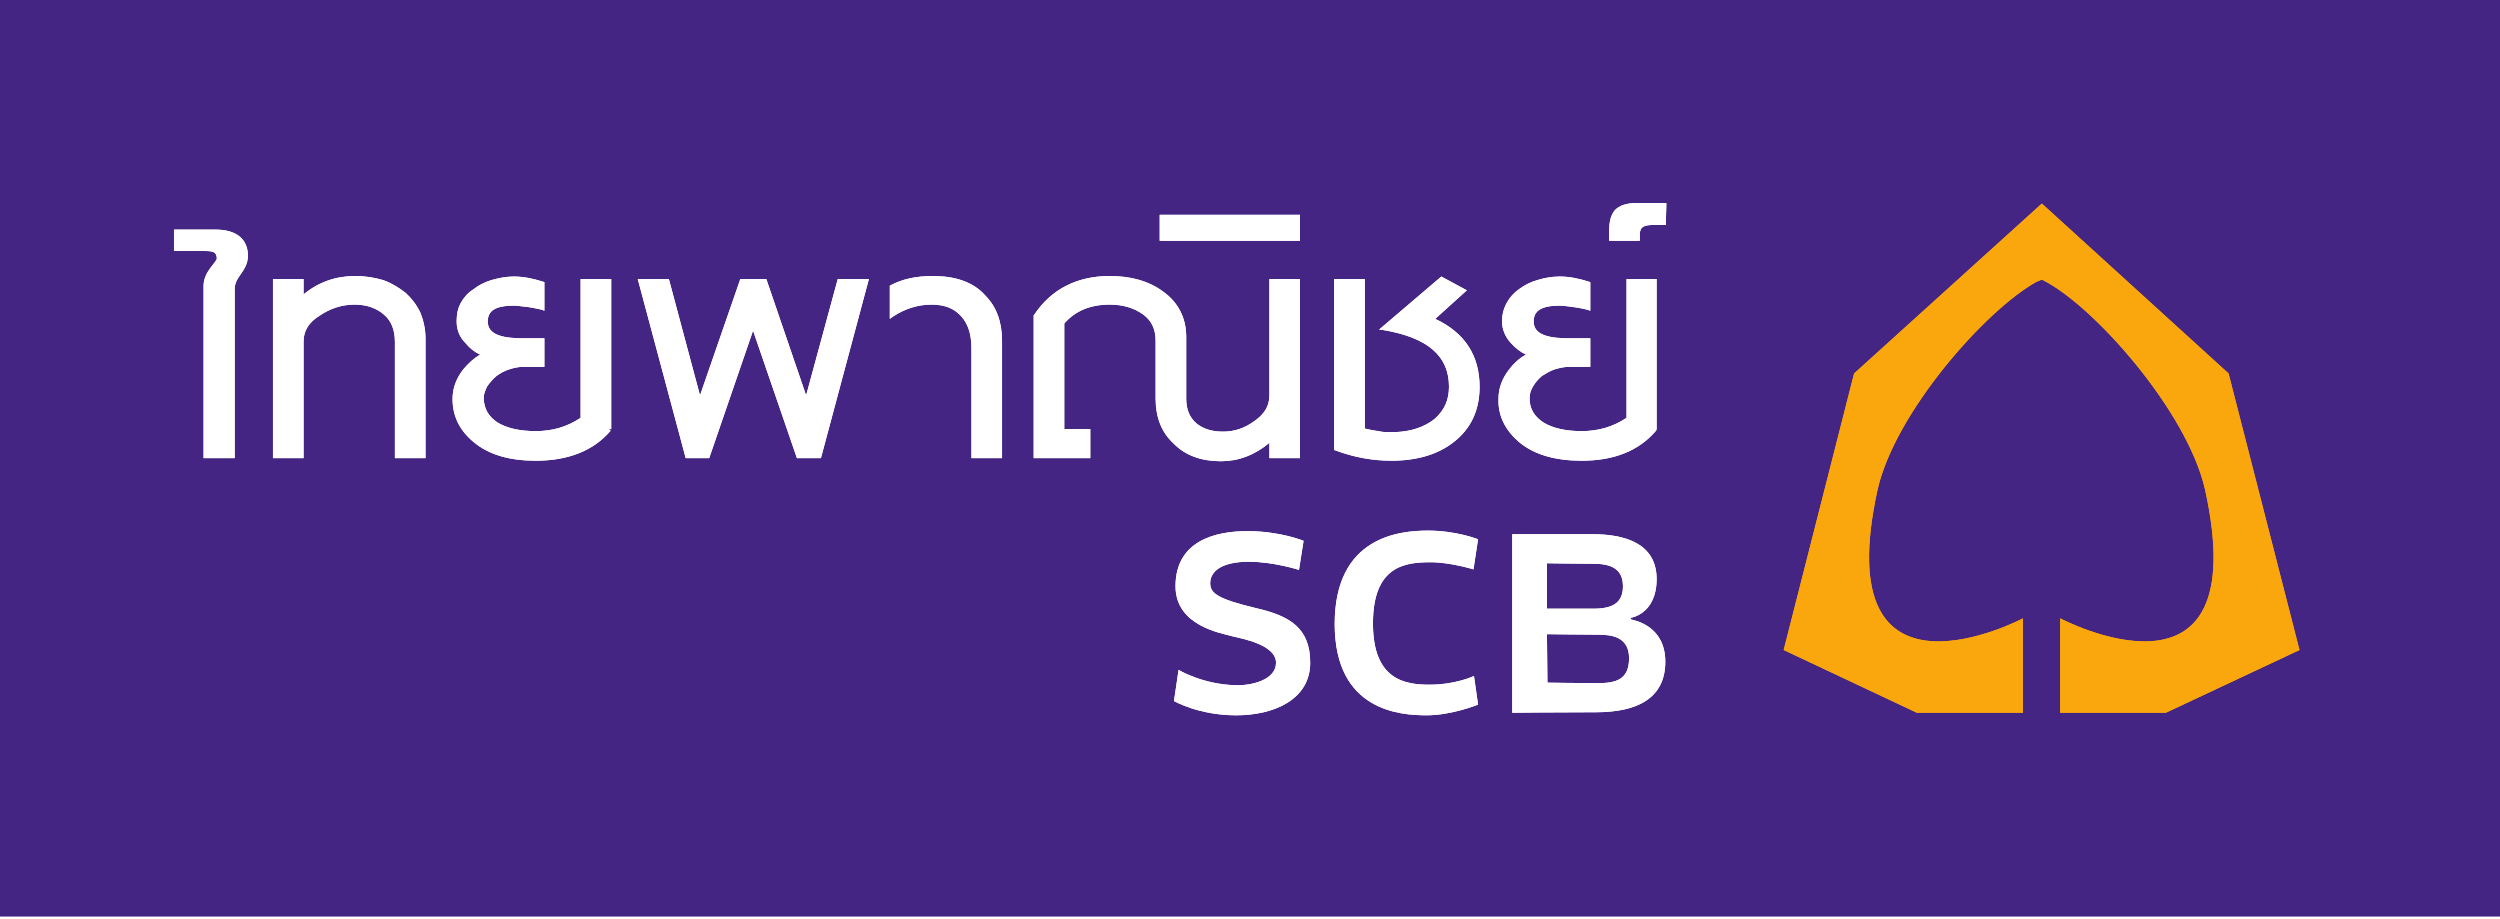
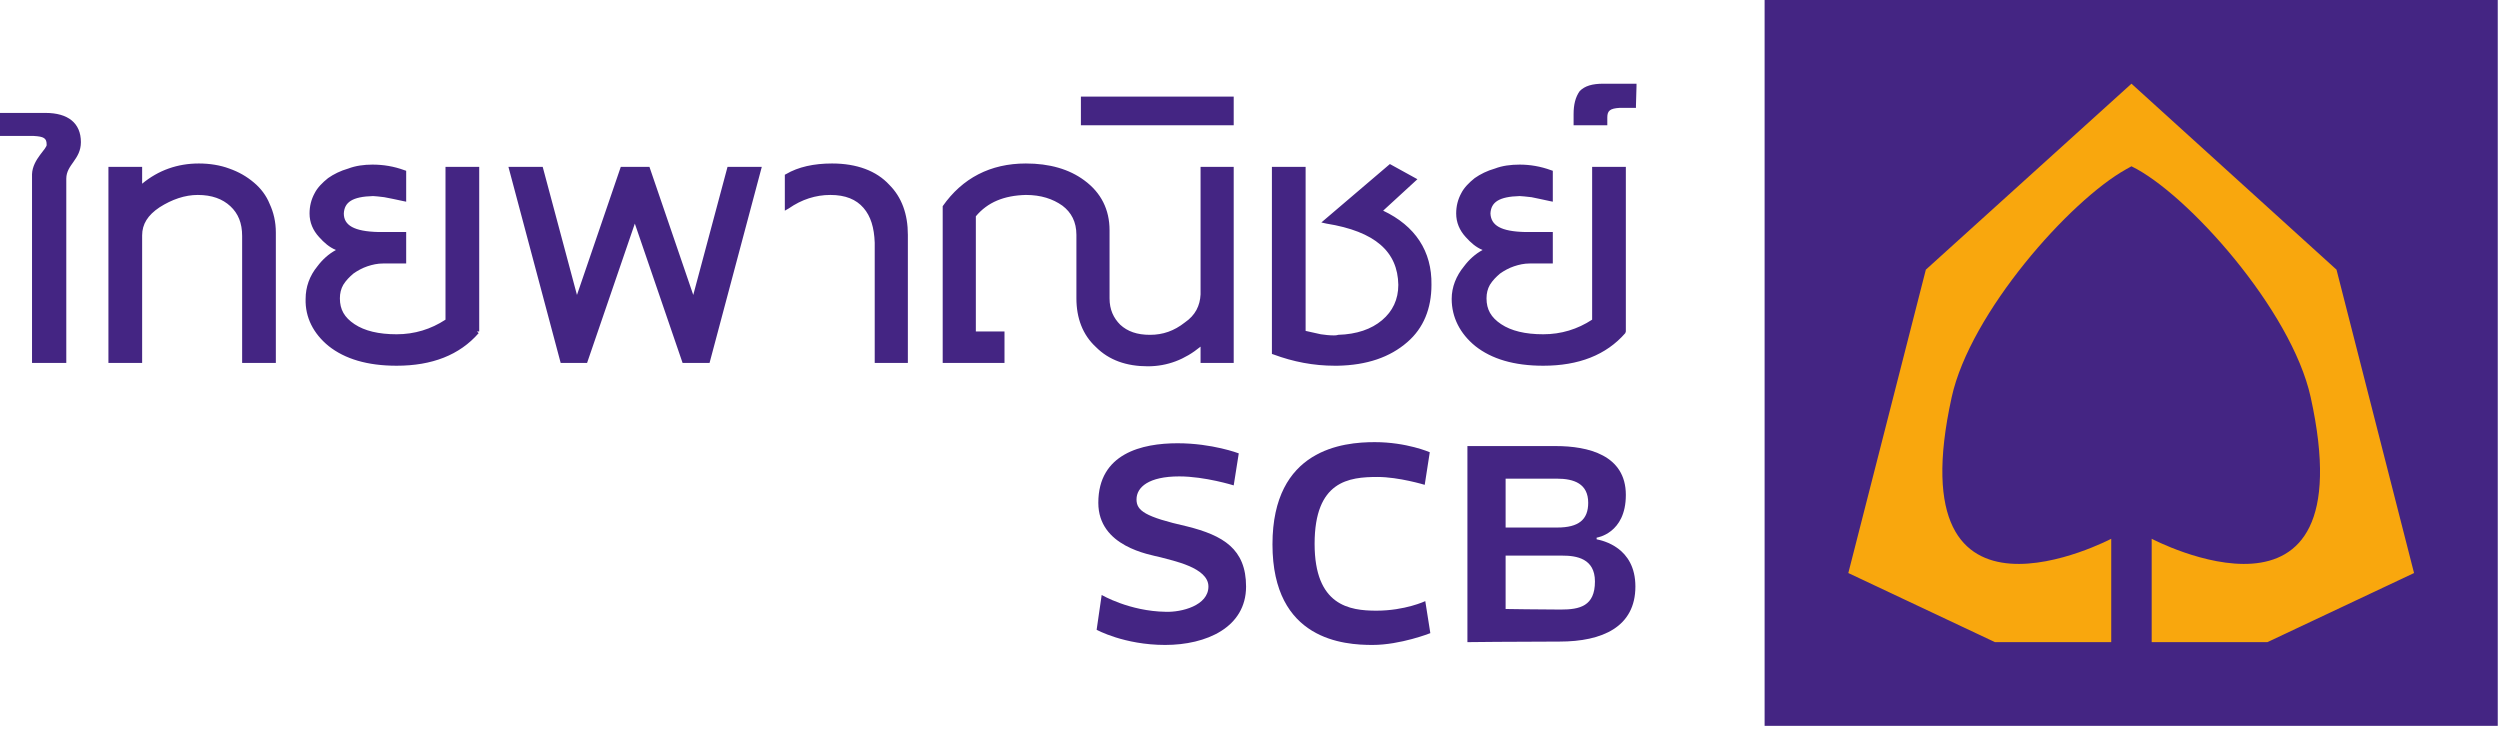
- <svg xmlns="http://www.w3.org/2000/svg" xmlns:ns1="http://xml.openoffice.org/svg/export" version="1.2" width="49mm" height="18mm" viewBox="0 0 4900 1800" preserveAspectRatio="xMidYMid" fill-rule="evenodd" stroke-width="28.222" stroke-linejoin="round" xml:space="preserve">
+ <svg xmlns="http://www.w3.org/2000/svg" xmlns:ns1="http://xml.openoffice.org/svg/export" version="1.2" width="44.5mm" height="13mm" viewBox="0 0 4450 1300" preserveAspectRatio="xMidYMid" fill-rule="evenodd" stroke-width="28.222" stroke-linejoin="round" xml:space="preserve">
  <defs class="ClipPathGroup">
    <clipPath id="presentation_clip_path" clipPathUnits="userSpaceOnUse">
-       <rect x="0" y="0" width="4900" height="1800" />
+       <rect x="0" y="0" width="4450" height="1300" />
    </clipPath>
    <clipPath id="presentation_clip_path_shrink" clipPathUnits="userSpaceOnUse">
-       <rect x="4" y="1" width="4891" height="1797" />
+       <rect x="4" y="1" width="4442" height="1298" />
    </clipPath>
  </defs>
  <defs class="TextShapeIndex">
-     <g ns1:slide="id1" ns1:id-list="id3 id4 id5 id6 id7 id8 id9 id10 id11 id12 id13 id14" />
+     <g ns1:slide="id1" ns1:id-list="id3 id4 id5 id6 id7 id8" />
  </defs>
  <defs class="EmbeddedBulletChars">
    <g id="bullet-char-template-57356" transform="scale(0.0004882812,-0.0004882812)">
      <path d="M 580,1141 L 1163,571 580,0 -4,571 580,1141 Z" />
    </g>
    <g id="bullet-char-template-57354" transform="scale(0.0004882812,-0.0004882812)">
      <path d="M 8,1128 L 1137,1128 1137,0 8,0 8,1128 Z" />
    </g>
    <g id="bullet-char-template-10146" transform="scale(0.0004882812,-0.0004882812)">
      <path d="M 174,0 L 602,739 174,1481 1456,739 174,0 Z M 1358,739 L 309,1346 659,739 1358,739 Z" />
    </g>
    <g id="bullet-char-template-10132" transform="scale(0.0004882812,-0.0004882812)">
      <path d="M 2015,739 L 1276,0 717,0 1260,543 174,543 174,936 1260,936 717,1481 1274,1481 2015,739 Z" />
    </g>
    <g id="bullet-char-template-10007" transform="scale(0.0004882812,-0.0004882812)">
      <path d="M 0,-2 C -7,14 -16,27 -25,37 L 356,567 C 262,823 215,952 215,954 215,979 228,992 255,992 264,992 276,990 289,987 310,991 331,999 354,1012 L 381,999 492,748 772,1049 836,1024 860,1049 C 881,1039 901,1025 922,1006 886,937 835,863 770,784 769,783 710,716 594,584 L 774,223 C 774,196 753,168 711,139 L 727,119 C 717,90 699,76 672,76 641,76 570,178 457,381 L 164,-76 C 142,-110 111,-127 72,-127 30,-127 9,-110 8,-76 1,-67 -2,-52 -2,-32 -2,-23 -1,-13 0,-2 Z" />
    </g>
    <g id="bullet-char-template-10004" transform="scale(0.0004882812,-0.0004882812)">
      <path d="M 285,-33 C 182,-33 111,30 74,156 52,228 41,333 41,471 41,549 55,616 82,672 116,743 169,778 240,778 293,778 328,747 346,684 L 369,508 C 377,444 397,411 428,410 L 1163,1116 C 1174,1127 1196,1133 1229,1133 1271,1133 1292,1118 1292,1087 L 1292,965 C 1292,929 1282,901 1262,881 L 442,47 C 390,-6 338,-33 285,-33 Z" />
    </g>
    <g id="bullet-char-template-9679" transform="scale(0.0004882812,-0.0004882812)">
      <path d="M 813,0 C 632,0 489,54 383,161 276,268 223,411 223,592 223,773 276,916 383,1023 489,1130 632,1184 813,1184 992,1184 1136,1130 1245,1023 1353,916 1407,772 1407,592 1407,412 1353,268 1245,161 1136,54 992,0 813,0 Z" />
    </g>
    <g id="bullet-char-template-8226" transform="scale(0.0004882812,-0.0004882812)">
      <path d="M 346,457 C 273,457 209,483 155,535 101,586 74,649 74,723 74,796 101,859 155,911 209,963 273,989 346,989 419,989 480,963 531,910 582,859 608,796 608,723 608,648 583,586 532,535 482,483 420,457 346,457 Z" />
    </g>
    <g id="bullet-char-template-8211" transform="scale(0.0004882812,-0.0004882812)">
      <path d="M -4,459 L 1135,459 1135,606 -4,606 -4,459 Z" />
    </g>
    <g id="bullet-char-template-61548" transform="scale(0.0004882812,-0.0004882812)">
      <path d="M 173,740 C 173,903 231,1043 346,1159 462,1274 601,1332 765,1332 928,1332 1067,1274 1183,1159 1299,1043 1357,903 1357,740 1357,577 1299,437 1183,322 1067,206 928,148 765,148 601,148 462,206 346,322 231,437 173,577 173,740 Z" />
    </g>
  </defs>
  <defs class="TextEmbeddedBitmaps" />
  <g>
    <g id="id2" class="Master_Slide">
      <g id="bg-id2" class="Background" />
      <g id="bo-id2" class="BackgroundObjects" />
    </g>
  </g>
  <g class="SlideGroup">
    <g>
      <g id="container-id1">
        <g id="id1" class="Slide" clip-path="url(#presentation_clip_path)">
          <g class="Page">
            <g class="com.sun.star.drawing.PolyPolygonShape">
              <g id="id3">
-                 <rect class="BoundingBox" stroke="none" fill="none" x="0" y="0" width="4907" height="1797" />
-                 <path fill="rgb(68,37,131)" stroke="none" d="M 0,0 L 4906,0 4906,1796 0,1796 0,0 Z" />
+                 <rect class="BoundingBox" stroke="none" fill="none" x="3141" y="0" width="1306" height="1293" />
+                 <path fill="rgb(68,37,131)" stroke="none" d="M 4446,1292 L 3141,1292 3141,0 4446,0 4446,1292 Z" />
              </g>
            </g>
-             <g class="com.sun.star.drawing.PolyPolygonShape">
+             <g class="com.sun.star.drawing.ClosedBezierShape">
              <g id="id4">
-                 <rect class="BoundingBox" stroke="none" fill="none" x="0" y="0" width="4907" height="1797" />
-                 <path fill="rgb(68,37,131)" stroke="none" d="M 0,0 L 4906,0 4906,1796 0,1796 0,0 Z" />
+                 <rect class="BoundingBox" stroke="none" fill="none" x="1952" y="789" width="267" height="360" />
+                 <path fill="rgb(68,37,131)" stroke="none" d="M 2196,864 L 2205,807 C 2205,807 2158,789 2096,789 2033,789 1955,807 1955,895 1955,973 2046,987 2066,992 2087,998 2151,1010 2151,1044 2151,1078 2103,1090 2075,1089 2010,1088 1961,1059 1961,1059 L 1952,1121 C 1952,1121 2001,1148 2074,1148 2147,1148 2218,1117 2218,1044 2218,977 2177,953 2113,937 2038,920 2023,909 2023,889 2023,867 2045,848 2099,848 2145,848 2196,864 2196,864 Z" />
              </g>
            </g>
            <g class="com.sun.star.drawing.ClosedBezierShape">
              <g id="id5">
-                 <rect class="BoundingBox" stroke="none" fill="none" x="2301" y="1041" width="268" height="363" />
-                 <path fill="rgb(255,255,255)" stroke="none" d="M 2546,1117 L 2555,1060 C 2555,1060 2509,1041 2445,1041 2382,1041 2304,1060 2304,1149 2304,1227 2394,1241 2415,1247 2436,1252 2501,1264 2501,1299 2501,1333 2452,1344 2423,1343 2358,1342 2310,1313 2310,1313 L 2301,1374 C 2301,1374 2349,1402 2423,1402 2497,1402 2568,1371 2568,1299 2568,1231 2528,1207 2462,1192 2387,1174 2372,1163 2372,1143 2372,1120 2394,1101 2448,1101 2496,1101 2546,1117 2546,1117 Z" />
+                 <rect class="BoundingBox" stroke="none" fill="none" x="2265" y="787" width="282" height="362" />
+                 <path fill="rgb(68,37,131)" stroke="none" d="M 2536,863 L 2545,805 C 2545,805 2504,787 2447,787 2391,787 2265,799 2265,969 2265,1140 2393,1148 2443,1148 2493,1148 2546,1127 2546,1127 L 2537,1070 C 2537,1070 2501,1087 2450,1087 2402,1087 2340,1078 2340,968 2340,856 2401,849 2452,849 2490,849 2536,863 2536,863 Z" />
              </g>
            </g>
            <g class="com.sun.star.drawing.ClosedBezierShape">
              <g id="id6">
-                 <rect class="BoundingBox" stroke="none" fill="none" x="2616" y="1039" width="282" height="364" />
-                 <path fill="rgb(255,255,255)" stroke="none" d="M 2888,1116 L 2897,1057 C 2897,1057 2855,1040 2799,1040 2744,1040 2616,1051 2616,1223 2616,1394 2745,1402 2796,1402 2846,1402 2897,1381 2897,1381 L 2889,1325 C 2889,1325 2853,1342 2802,1342 2754,1342 2691,1333 2691,1222 2691,1109 2754,1102 2804,1102 2843,1102 2888,1116 2888,1116 Z" />
+                 <rect class="BoundingBox" stroke="none" fill="none" x="2612" y="794" width="300" height="350" />
+                 <path fill="rgb(68,37,131)" stroke="none" d="M 2778,1085 C 2745,1085 2680,1084 2680,1084 L 2680,989 C 2680,989 2756,989 2781,989 2806,989 2839,994 2839,1035 2839,1079 2812,1085 2778,1085 Z M 2680,852 C 2680,852 2741,852 2771,852 2802,852 2827,861 2827,895 2827,925 2810,939 2772,939 2733,939 2680,939 2680,939 L 2680,852 Z M 2842,960 L 2842,957 C 2842,957 2894,950 2894,881 2894,810 2827,794 2769,794 L 2612,794 2612,1143 C 2612,1143 2698,1142 2776,1142 2852,1142 2911,1116 2911,1044 2911,974 2852,962 2842,960 Z" />
              </g>
            </g>
            <g class="com.sun.star.drawing.ClosedBezierShape">
              <g id="id7">
-                 <rect class="BoundingBox" stroke="none" fill="none" x="2964" y="1047" width="301" height="351" />
-                 <path fill="rgb(255,255,255)" stroke="none" d="M 3131,1339 C 3098,1339 3033,1338 3033,1338 L 3032,1243 C 3032,1243 3109,1244 3134,1244 3160,1244 3193,1249 3193,1290 3193,1333 3166,1339 3131,1339 Z M 3032,1104 C 3032,1104 3093,1105 3124,1105 3156,1105 3181,1114 3181,1149 3181,1179 3164,1193 3124,1193 3086,1193 3032,1193 3032,1193 L 3032,1104 Z M 3196,1214 L 3196,1211 C 3196,1211 3247,1204 3247,1135 3247,1063 3181,1047 3121,1047 L 2964,1047 2964,1397 C 2964,1397 3051,1396 3128,1396 3207,1396 3264,1370 3264,1297 3264,1228 3206,1216 3196,1214 Z" />
+                 <rect class="BoundingBox" stroke="none" fill="none" x="0" y="148" width="2914" height="505" />
+                 <path fill="rgb(68,37,131)" stroke="none" d="M 2462,375 L 2523,319 2474,292 2352,396 2361,398 C 2448,412 2488,448 2489,507 2489,533 2479,554 2460,570 2441,586 2415,595 2382,596 2379,597 2376,597 2374,597 2366,597 2358,596 2351,595 2342,593 2333,591 2324,589 L 2324,297 2264,297 2264,630 2267,631 C 2302,644 2338,651 2376,651 L 2381,651 C 2433,650 2474,636 2505,609 2534,584 2548,549 2548,507 2549,447 2519,402 2462,375 Z M 2137,524 C 2136,544 2128,561 2109,574 2090,589 2070,596 2047,596 2024,596 2007,590 1994,578 1982,566 1975,551 1975,531 L 1975,410 C 1975,373 1960,343 1930,321 1903,301 1868,291 1826,291 1763,291 1713,317 1678,367 L 1678,368 1678,646 1788,646 1788,590 1737,590 1737,385 C 1758,360 1787,348 1826,347 1853,347 1874,354 1891,366 1907,378 1916,395 1916,418 L 1916,531 C 1916,566 1927,596 1951,618 1974,641 2005,652 2043,652 2078,652 2109,640 2137,617 L 2137,646 2196,646 2196,297 2137,297 2137,524 Z M 2854,149 C 2834,149 2821,153 2812,162 2804,173 2801,187 2801,203 L 2801,223 2861,223 2861,209 C 2861,197 2866,193 2883,192 L 2912,192 2912,188 2913,153 2913,149 2854,149 Z M 2834,569 C 2808,586 2779,595 2747,595 2715,595 2690,589 2672,577 2654,565 2646,551 2646,531 2646,522 2648,514 2652,507 2657,499 2663,493 2670,487 2677,482 2686,477 2695,474 2704,471 2713,469 2723,469 L 2764,469 2764,413 2715,413 C 2671,412 2654,401 2653,380 2654,360 2668,350 2705,349 2709,349 2716,350 2726,351 2735,353 2746,355 2759,358 L 2764,359 2764,304 2761,303 C 2742,296 2723,293 2705,293 2689,293 2674,295 2661,300 2647,304 2635,310 2625,317 2615,325 2606,334 2601,344 2595,355 2592,367 2592,380 2592,396 2598,410 2609,422 2618,432 2627,440 2639,445 2626,452 2615,462 2606,474 2592,491 2584,511 2584,532 2584,565 2599,594 2626,616 2655,639 2695,651 2747,651 2810,651 2859,632 2893,593 L 2894,590 2894,297 2834,297 2834,569 Z M 1924,172 L 1924,223 2196,223 2196,172 1924,172 Z M 793,569 C 767,586 738,595 706,595 674,595 649,589 631,577 613,565 605,551 605,531 605,522 607,514 611,507 616,499 622,493 629,487 636,482 645,477 654,474 663,471 672,469 682,469 L 723,469 723,413 674,413 C 630,412 612,401 612,380 613,360 627,350 664,349 668,349 675,350 684,351 694,353 705,355 718,358 L 723,359 723,304 720,303 C 701,296 682,293 663,293 648,293 633,295 620,300 606,304 594,310 584,317 574,325 565,334 560,344 554,355 551,367 551,380 551,396 557,410 568,422 577,432 586,440 598,445 585,452 574,462 565,474 551,491 544,511 544,532 543,565 558,594 585,616 614,639 654,651 706,651 769,651 818,632 852,593 L 849,590 853,590 853,297 793,297 793,569 Z M 452,325 C 439,314 425,306 408,300 392,294 373,291 354,291 316,291 282,303 253,327 L 253,297 193,297 193,646 253,646 253,419 C 253,399 263,383 284,369 306,355 329,347 352,347 377,347 396,354 410,367 424,380 431,397 431,420 L 431,646 491,646 491,414 C 491,395 487,378 480,363 474,348 464,335 452,325 Z M 1481,291 C 1449,291 1421,297 1399,310 L 1397,311 1397,375 1404,371 C 1427,355 1452,347 1478,347 1505,347 1524,355 1537,370 1550,385 1556,405 1557,432 L 1557,646 1616,646 1616,418 C 1616,381 1605,351 1583,329 1560,304 1525,291 1481,291 Z M 1234,525 L 1156,297 1105,297 1027,525 966,297 905,297 998,646 1045,646 1130,398 1215,646 1263,646 1356,297 1295,297 1234,525 Z M 81,201 L 0,201 0,242 60,242 C 78,243 83,246 83,257 85,264 58,283 57,310 L 57,642 57,646 118,646 118,642 118,318 C 118,293 144,284 144,253 144,219 121,201 81,201 Z" />
              </g>
            </g>
            <g class="com.sun.star.drawing.ClosedBezierShape">
              <g id="id8">
-                 <rect class="BoundingBox" stroke="none" fill="none" x="341" y="397" width="2926" height="508" />
-                 <path fill="rgb(255,255,255)" stroke="none" d="M 2813,625 L 2875,569 2825,542 2703,646 2712,647 C 2799,662 2840,698 2840,758 2840,784 2831,804 2812,821 2792,837 2766,846 2733,847 2730,847 2727,847 2725,847 2717,847 2709,847 2702,845 2693,844 2684,842 2675,840 L 2675,547 2615,547 2615,882 2618,883 C 2653,896 2689,903 2727,903 L 2732,903 C 2784,902 2826,888 2857,860 2886,834 2900,800 2900,758 2900,697 2871,652 2813,625 Z M 2488,775 C 2488,795 2479,811 2459,825 2440,839 2420,846 2397,846 2374,846 2357,840 2344,829 2331,817 2325,802 2325,781 L 2325,660 C 2325,623 2309,592 2279,571 2252,551 2217,541 2175,541 2112,541 2061,566 2027,617 L 2026,618 2026,898 2137,898 2137,841 2086,841 2086,634 C 2107,610 2136,597 2175,597 2202,597 2223,604 2240,616 2257,628 2265,645 2265,668 L 2265,781 C 2265,817 2276,847 2300,869 2323,893 2355,904 2393,904 2428,904 2459,892 2488,868 L 2488,898 2548,898 2548,547 2488,547 2488,775 Z M 3207,398 C 3187,398 3174,403 3165,412 3157,422 3154,435 3154,452 L 3154,472 3214,472 3214,458 C 3215,446 3220,442 3236,441 L 3265,441 3265,437 3266,403 3266,398 3207,398 Z M 3188,819 C 3161,837 3132,845 3100,845 3068,845 3043,839 3025,828 3007,816 2998,801 2998,781 2998,772 3000,765 3005,757 3009,750 3015,743 3022,737 3030,732 3038,727 3047,724 3057,721 3066,719 3076,719 L 3117,719 3117,663 3068,663 C 3024,662 3006,651 3006,630 3006,609 3021,599 3058,599 3062,599 3069,600 3078,601 3087,602 3099,604 3111,607 L 3117,609 3117,553 3114,552 C 3095,546 3076,542 3057,542 3041,542 3026,545 3013,549 2999,553 2988,559 2977,567 2967,574 2959,583 2953,594 2947,605 2944,617 2944,630 2944,645 2950,660 2961,672 2970,682 2980,690 2991,695 2978,702 2967,712 2958,724 2944,742 2937,761 2937,782 2936,816 2951,844 2978,867 3007,891 3048,903 3100,903 3163,903 3212,884 3246,844 L 3247,841 3247,547 3188,547 3188,819 Z M 2273,421 L 2273,472 2548,472 2548,421 2273,421 Z M 1138,819 C 1111,837 1082,845 1050,845 1018,845 993,839 975,828 957,816 949,801 948,781 948,772 951,765 955,757 960,750 966,743 973,737 980,732 988,727 998,724 1007,721 1016,719 1026,719 L 1067,719 1067,663 1018,663 C 974,662 956,651 956,630 956,609 971,599 1008,599 1012,599 1019,600 1028,601 1038,602 1049,604 1062,607 L 1067,609 1067,553 1064,552 C 1045,546 1026,542 1007,542 992,542 977,545 963,549 950,553 938,559 928,567 917,574 909,583 903,594 897,605 895,617 895,630 895,645 900,660 912,672 920,682 930,690 941,695 929,702 918,712 908,724 894,742 887,761 887,782 887,816 901,844 929,867 958,891 998,903 1050,903 1113,903 1163,884 1197,844 L 1193,841 1198,841 1198,547 1138,547 1138,819 Z M 795,574 C 782,564 768,555 751,549 734,544 716,541 696,541 658,541 624,553 595,577 L 595,547 535,547 535,898 595,898 595,669 C 595,649 605,632 626,619 648,604 671,597 695,597 719,597 738,604 753,617 767,629 774,647 774,670 L 774,898 834,898 834,664 C 834,645 830,628 824,613 817,598 807,585 795,574 Z M 1828,541 C 1796,541 1768,547 1746,559 L 1744,560 1744,625 1751,620 C 1774,605 1799,597 1826,597 1852,597 1871,605 1884,620 1897,634 1904,655 1904,682 L 1904,898 1964,898 1964,668 C 1964,631 1953,601 1931,579 1908,553 1873,541 1828,541 Z M 1580,775 L 1502,547 1451,547 1372,775 1311,547 1250,547 1344,898 1390,898 1476,648 1562,898 1609,898 1703,547 1642,547 1580,775 Z M 422,450 L 341,450 341,492 402,492 C 420,492 424,495 425,506 426,513 399,532 399,560 L 399,894 399,898 460,898 460,894 460,568 C 459,542 485,533 486,502 486,468 463,450 422,450 Z" />
-               </g>
-             </g>
-             <g class="com.sun.star.drawing.ClosedBezierShape">
-               <g id="id9">
-                 <rect class="BoundingBox" stroke="none" fill="none" x="3496" y="398" width="1012" height="1000" />
-                 <path fill="rgb(249,167,13)" stroke="none" d="M 4507,1274 L 4368,732 4002,399 3634,732 3496,1274 3757,1397 3965,1397 3965,1212 C 3965,1212 3580,1415 3680,960 3714,809 3891,608 3992,552 3996,551 3999,549 4002,548 4101,596 4287,805 4322,960 4422,1415 4038,1212 4038,1212 L 4038,1397 4245,1397 4507,1274 Z" />
-               </g>
-             </g>
-             <g class="com.sun.star.drawing.ClosedBezierShape">
-               <g id="id10">
-                 <rect class="BoundingBox" stroke="none" fill="none" x="2301" y="1041" width="268" height="363" />
-                 <path fill="rgb(255,255,255)" stroke="none" d="M 2546,1117 L 2555,1060 C 2555,1060 2509,1041 2445,1041 2382,1041 2304,1060 2304,1149 2304,1227 2394,1241 2415,1247 2436,1252 2501,1264 2501,1299 2501,1333 2452,1344 2423,1343 2358,1342 2310,1313 2310,1313 L 2301,1374 C 2301,1374 2349,1402 2423,1402 2497,1402 2568,1371 2568,1299 2568,1231 2528,1207 2462,1192 2387,1174 2372,1163 2372,1143 2372,1120 2394,1101 2448,1101 2496,1101 2546,1117 2546,1117 Z" />
-               </g>
-             </g>
-             <g class="com.sun.star.drawing.ClosedBezierShape">
-               <g id="id11">
-                 <rect class="BoundingBox" stroke="none" fill="none" x="2616" y="1039" width="282" height="364" />
-                 <path fill="rgb(255,255,255)" stroke="none" d="M 2888,1116 L 2897,1057 C 2897,1057 2855,1040 2799,1040 2744,1040 2616,1051 2616,1223 2616,1394 2745,1402 2796,1402 2846,1402 2897,1381 2897,1381 L 2889,1325 C 2889,1325 2853,1342 2802,1342 2754,1342 2691,1333 2691,1222 2691,1109 2754,1102 2804,1102 2843,1102 2888,1116 2888,1116 Z" />
-               </g>
-             </g>
-             <g class="com.sun.star.drawing.ClosedBezierShape">
-               <g id="id12">
-                 <rect class="BoundingBox" stroke="none" fill="none" x="2964" y="1047" width="301" height="351" />
-                 <path fill="rgb(255,255,255)" stroke="none" d="M 3131,1339 C 3098,1339 3033,1338 3033,1338 L 3032,1243 C 3032,1243 3109,1244 3134,1244 3160,1244 3193,1249 3193,1290 3193,1333 3166,1339 3131,1339 Z M 3032,1104 C 3032,1104 3093,1105 3124,1105 3156,1105 3181,1114 3181,1149 3181,1179 3164,1193 3124,1193 3086,1193 3032,1193 3032,1193 L 3032,1104 Z M 3196,1214 L 3196,1211 C 3196,1211 3247,1204 3247,1135 3247,1063 3181,1047 3121,1047 L 2964,1047 2964,1397 C 2964,1397 3051,1396 3128,1396 3207,1396 3264,1370 3264,1297 3264,1228 3206,1216 3196,1214 Z" />
-               </g>
-             </g>
-             <g class="com.sun.star.drawing.ClosedBezierShape">
-               <g id="id13">
-                 <rect class="BoundingBox" stroke="none" fill="none" x="341" y="397" width="2926" height="508" />
-                 <path fill="rgb(255,255,255)" stroke="none" d="M 2813,625 L 2875,569 2825,542 2703,646 2712,647 C 2799,662 2840,698 2840,758 2840,784 2831,804 2812,821 2792,837 2766,846 2733,847 2730,847 2727,847 2725,847 2717,847 2709,847 2702,845 2693,844 2684,842 2675,840 L 2675,547 2615,547 2615,882 2618,883 C 2653,896 2689,903 2727,903 L 2732,903 C 2784,902 2826,888 2857,860 2886,834 2900,800 2900,758 2900,697 2871,652 2813,625 Z M 2488,775 C 2488,795 2479,811 2459,825 2440,839 2420,846 2397,846 2374,846 2357,840 2344,829 2331,817 2325,802 2325,781 L 2325,660 C 2325,623 2309,592 2279,571 2252,551 2217,541 2175,541 2112,541 2061,566 2027,617 L 2026,618 2026,898 2137,898 2137,841 2086,841 2086,634 C 2107,610 2136,597 2175,597 2202,597 2223,604 2240,616 2257,628 2265,645 2265,668 L 2265,781 C 2265,817 2276,847 2300,869 2323,893 2355,904 2393,904 2428,904 2459,892 2488,868 L 2488,898 2548,898 2548,547 2488,547 2488,775 Z M 3207,398 C 3187,398 3174,403 3165,412 3157,422 3154,435 3154,452 L 3154,472 3214,472 3214,458 C 3215,446 3220,442 3236,441 L 3265,441 3265,437 3266,403 3266,398 3207,398 Z M 3188,819 C 3161,837 3132,845 3100,845 3068,845 3043,839 3025,828 3007,816 2998,801 2998,781 2998,772 3000,765 3005,757 3009,750 3015,743 3022,737 3030,732 3038,727 3047,724 3057,721 3066,719 3076,719 L 3117,719 3117,663 3068,663 C 3024,662 3006,651 3006,630 3006,609 3021,599 3058,599 3062,599 3069,600 3078,601 3087,602 3099,604 3111,607 L 3117,609 3117,553 3114,552 C 3095,546 3076,542 3057,542 3041,542 3026,545 3013,549 2999,553 2988,559 2977,567 2967,574 2959,583 2953,594 2947,605 2944,617 2944,630 2944,645 2950,660 2961,672 2970,682 2980,690 2991,695 2978,702 2967,712 2958,724 2944,742 2937,761 2937,782 2936,816 2951,844 2978,867 3007,891 3048,903 3100,903 3163,903 3212,884 3246,844 L 3247,841 3247,547 3188,547 3188,819 Z M 2273,421 L 2273,472 2548,472 2548,421 2273,421 Z M 1138,819 C 1111,837 1082,845 1050,845 1018,845 993,839 975,828 957,816 949,801 948,781 948,772 951,765 955,757 960,750 966,743 973,737 980,732 988,727 998,724 1007,721 1016,719 1026,719 L 1067,719 1067,663 1018,663 C 974,662 956,651 956,630 956,609 971,599 1008,599 1012,599 1019,600 1028,601 1038,602 1049,604 1062,607 L 1067,609 1067,553 1064,552 C 1045,546 1026,542 1007,542 992,542 977,545 963,549 950,553 938,559 928,567 917,574 909,583 903,594 897,605 895,617 895,630 895,645 900,660 912,672 920,682 930,690 941,695 929,702 918,712 908,724 894,742 887,761 887,782 887,816 901,844 929,867 958,891 998,903 1050,903 1113,903 1163,884 1197,844 L 1193,841 1198,841 1198,547 1138,547 1138,819 Z M 795,574 C 782,564 768,555 751,549 734,544 716,541 696,541 658,541 624,553 595,577 L 595,547 535,547 535,898 595,898 595,669 C 595,649 605,632 626,619 648,604 671,597 695,597 719,597 738,604 753,617 767,629 774,647 774,670 L 774,898 834,898 834,664 C 834,645 830,628 824,613 817,598 807,585 795,574 Z M 1828,541 C 1796,541 1768,547 1746,559 L 1744,560 1744,625 1751,620 C 1774,605 1799,597 1826,597 1852,597 1871,605 1884,620 1897,634 1904,655 1904,682 L 1904,898 1964,898 1964,668 C 1964,631 1953,601 1931,579 1908,553 1873,541 1828,541 Z M 1580,775 L 1502,547 1451,547 1372,775 1311,547 1250,547 1344,898 1390,898 1476,648 1562,898 1609,898 1703,547 1642,547 1580,775 Z M 422,450 L 341,450 341,492 402,492 C 420,492 424,495 425,506 426,513 399,532 399,560 L 399,894 399,898 460,898 460,894 460,568 C 459,542 485,533 486,502 486,468 463,450 422,450 Z" />
-               </g>
-             </g>
-             <g class="com.sun.star.drawing.ClosedBezierShape">
-               <g id="id14">
-                 <rect class="BoundingBox" stroke="none" fill="none" x="3496" y="398" width="1012" height="1000" />
-                 <path fill="rgb(249,167,13)" stroke="none" d="M 4507,1274 L 4368,732 4002,399 3634,732 3496,1274 3757,1397 3965,1397 3965,1212 C 3965,1212 3580,1415 3680,960 3714,809 3891,608 3992,552 3996,551 3999,549 4002,548 4101,596 4287,805 4322,960 4422,1415 4038,1212 4038,1212 L 4038,1397 4245,1397 4507,1274 Z" />
+                 <rect class="BoundingBox" stroke="none" fill="none" x="3290" y="149" width="1008" height="996" />
+                 <path fill="rgb(249,167,13)" stroke="none" d="M 4297,1020 L 4159,480 3794,149 3428,480 3290,1020 3551,1143 3758,1143 3758,959 C 3758,959 3374,1161 3474,707 3507,557 3684,357 3785,301 3788,299 3791,298 3794,296 3893,344 4079,552 4113,707 4213,1161 3830,959 3830,959 L 3830,1143 4036,1143 4297,1020 Z" />
              </g>
            </g>
          </g>
        </g>
      </g>
    </g>
  </g>
</svg>
